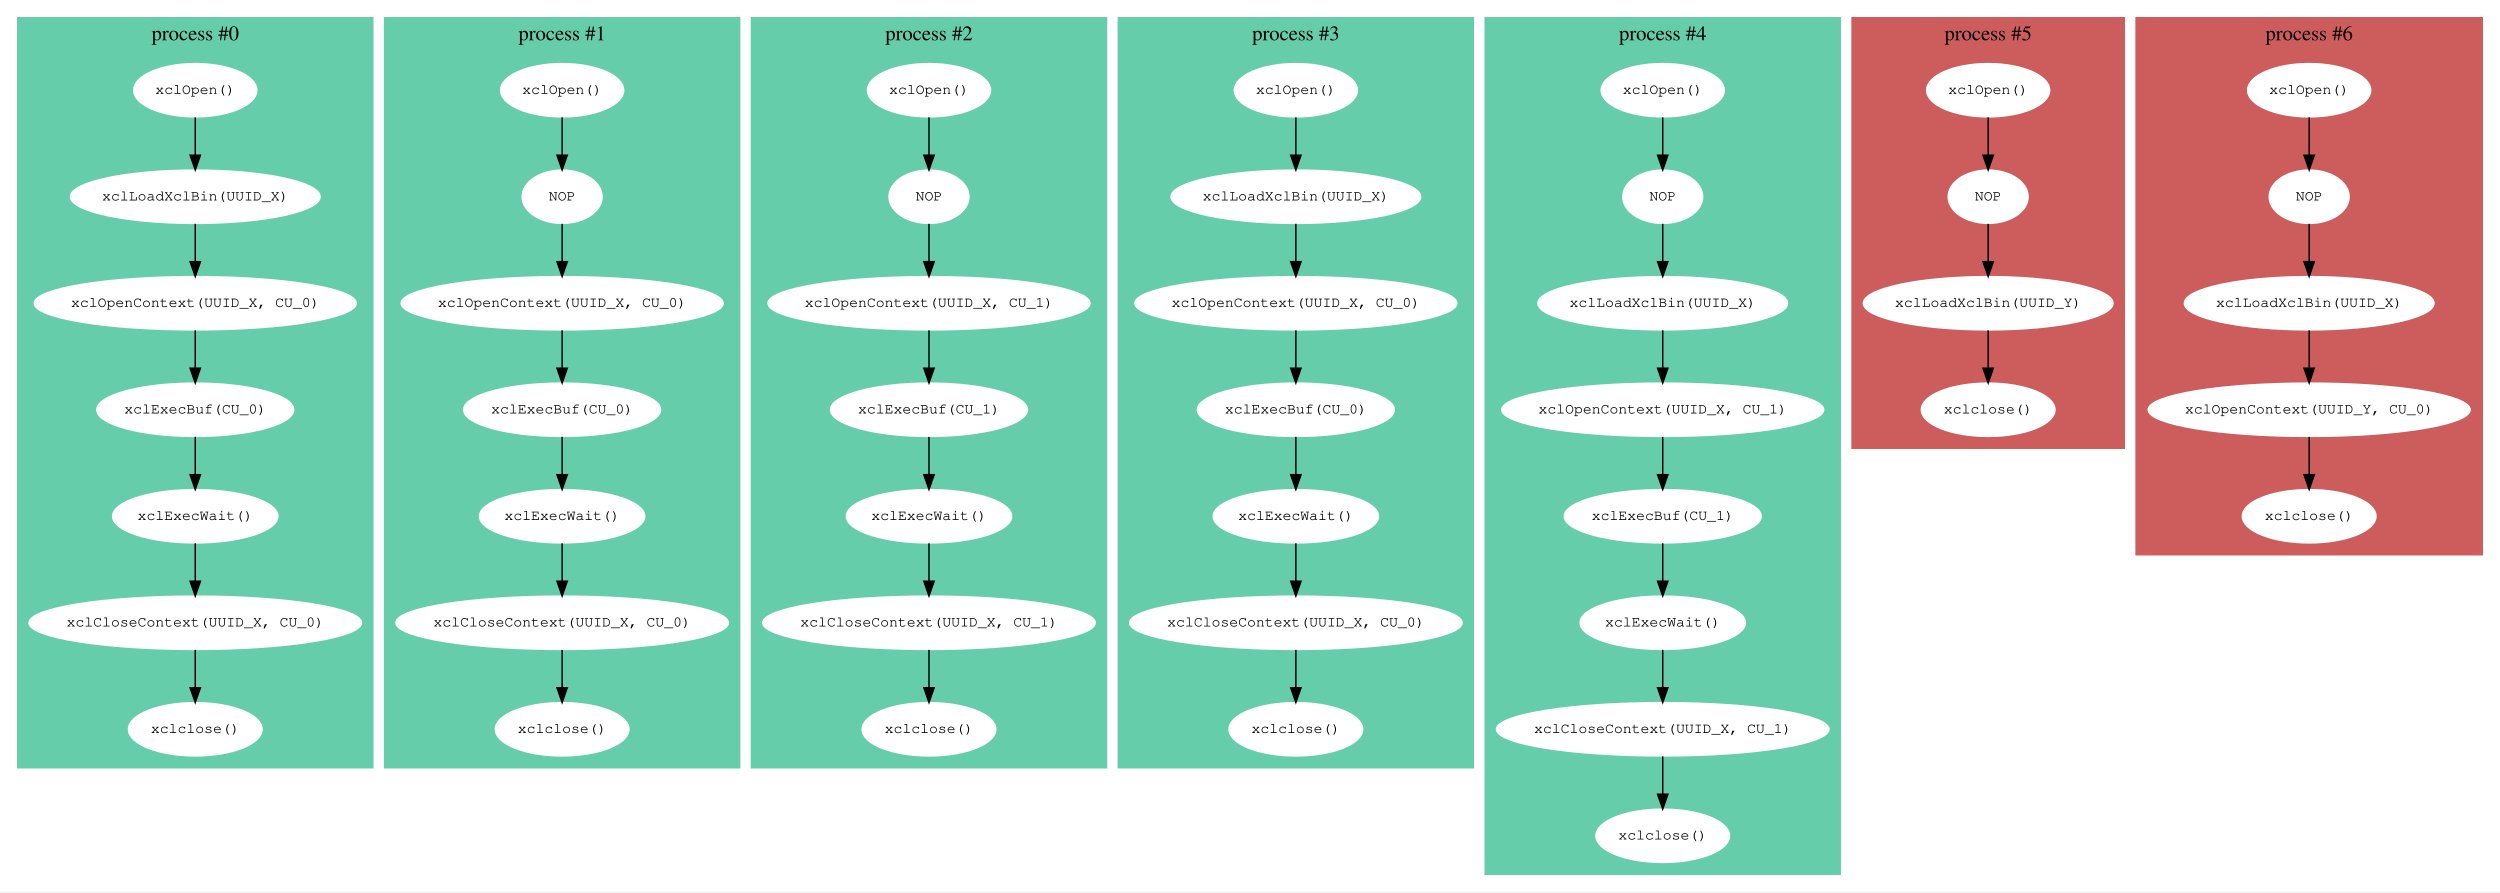
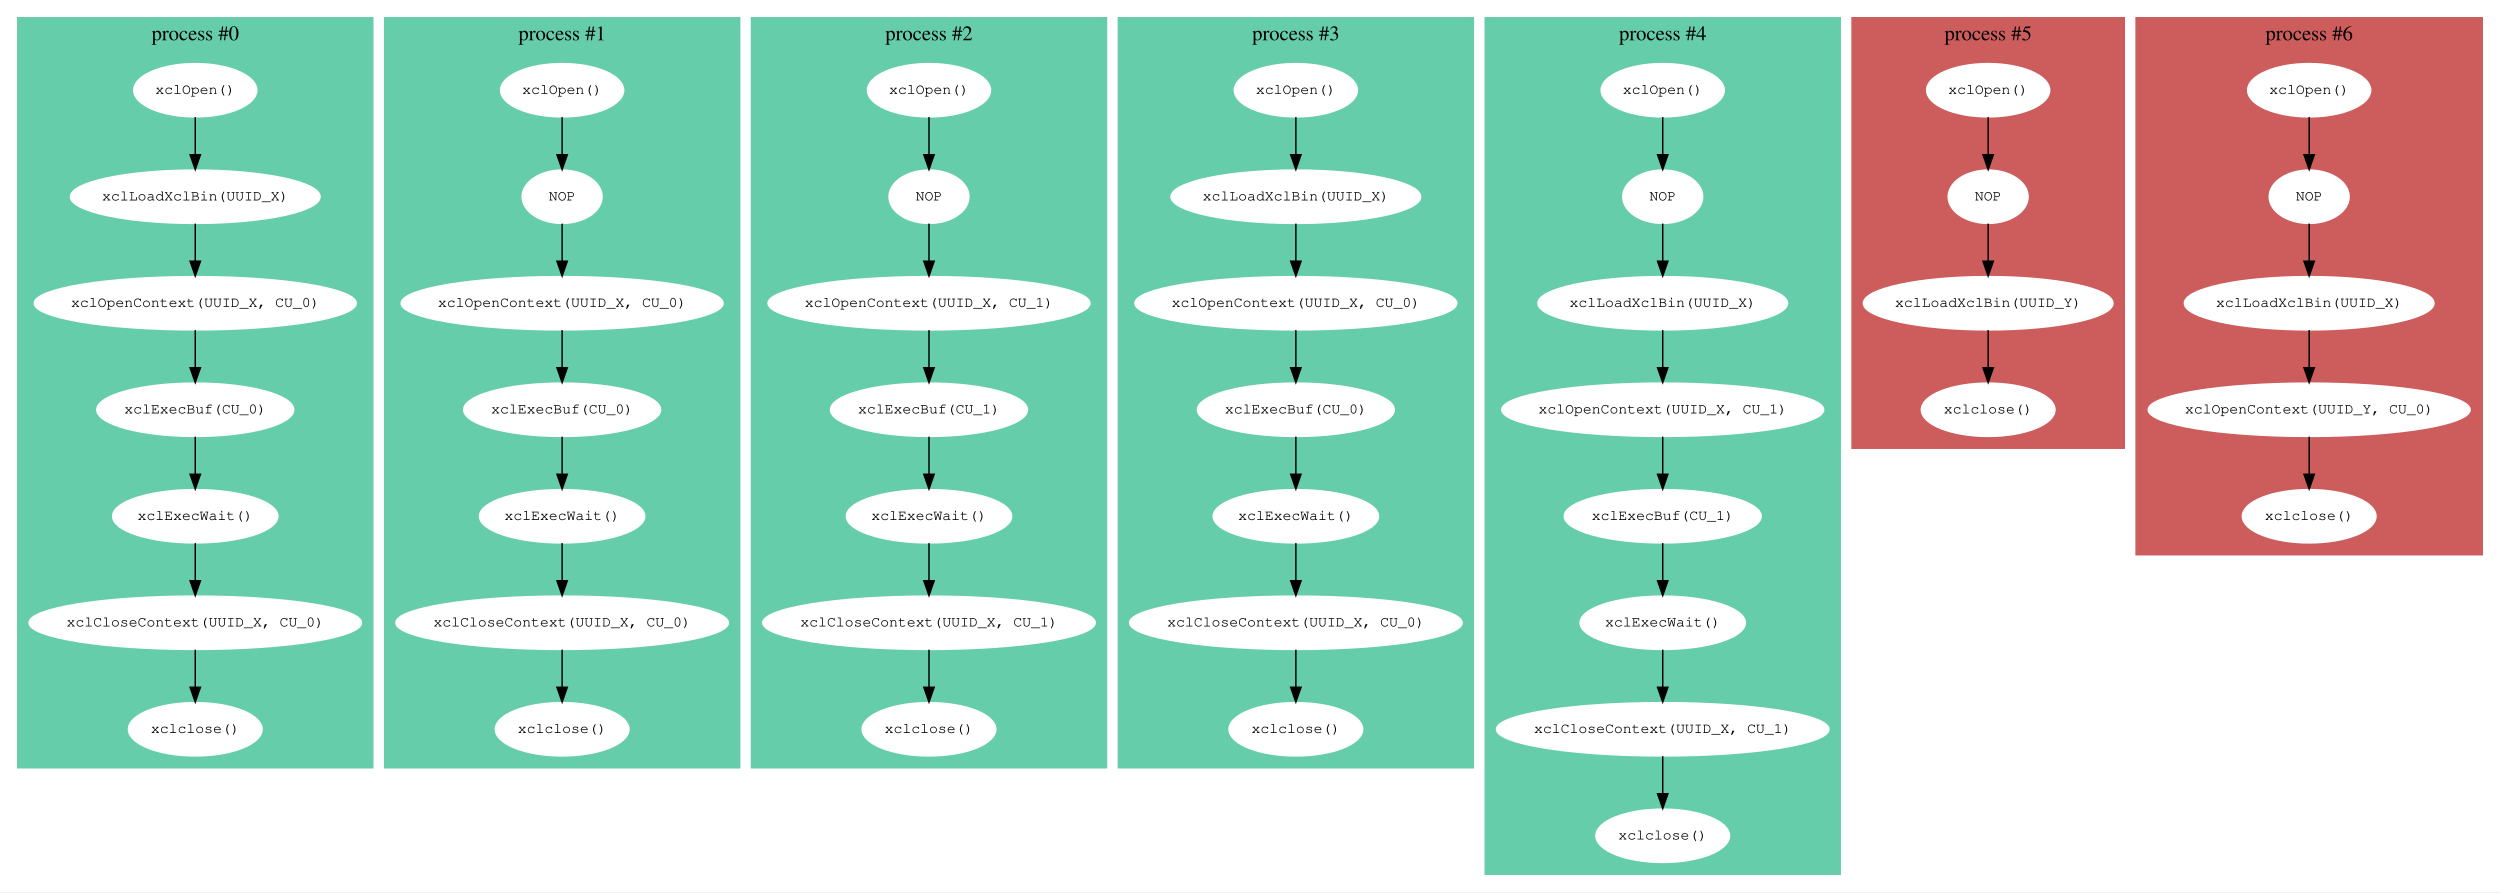
<svg xmlns="http://www.w3.org/2000/svg" width="1690pt" height="603pt" viewBox="0.00 0.00 1690.00 603.00">
  <g id="graph0" class="graph" transform="scale(1 1) rotate(0) translate(4 599)">
-     <polygon fill="white" stroke="transparent" points="-4,4 -4,-599 1686,-599 1686,4 -4,4" />
+     <polygon fill="#ffffff" stroke="transparent" points="-4,4 -4,-599 1686,-599 1686,4 -4,4" />
    <g id="clust1" class="cluster">
      <polygon fill="#66cdaa" stroke="#66cdaa" points="8,-80 8,-587 248,-587 248,-80 8,-80" />
-       <text text-anchor="middle" x="128" y="-571.8" font-family="Times,serif" font-size="14.00">process #0</text>
+       <text text-anchor="middle" x="128" y="-571.8" font-family="Times,serif" font-size="14.00" fill="#000000">process #0</text>
    </g>
    <g id="clust2" class="cluster">
      <polygon fill="#66cdaa" stroke="#66cdaa" points="256,-80 256,-587 496,-587 496,-80 256,-80" />
-       <text text-anchor="middle" x="376" y="-571.8" font-family="Times,serif" font-size="14.00">process #1</text>
+       <text text-anchor="middle" x="376" y="-571.8" font-family="Times,serif" font-size="14.00" fill="#000000">process #1</text>
    </g>
    <g id="clust3" class="cluster">
      <polygon fill="#66cdaa" stroke="#66cdaa" points="504,-80 504,-587 744,-587 744,-80 504,-80" />
-       <text text-anchor="middle" x="624" y="-571.8" font-family="Times,serif" font-size="14.00">process #2</text>
+       <text text-anchor="middle" x="624" y="-571.8" font-family="Times,serif" font-size="14.00" fill="#000000">process #2</text>
    </g>
    <g id="clust4" class="cluster">
      <polygon fill="#66cdaa" stroke="#66cdaa" points="752,-80 752,-587 992,-587 992,-80 752,-80" />
-       <text text-anchor="middle" x="872" y="-571.8" font-family="Times,serif" font-size="14.00">process #3</text>
+       <text text-anchor="middle" x="872" y="-571.8" font-family="Times,serif" font-size="14.00" fill="#000000">process #3</text>
    </g>
    <g id="clust5" class="cluster">
      <polygon fill="#66cdaa" stroke="#66cdaa" points="1000,-8 1000,-587 1240,-587 1240,-8 1000,-8" />
-       <text text-anchor="middle" x="1120" y="-571.8" font-family="Times,serif" font-size="14.00">process #4</text>
+       <text text-anchor="middle" x="1120" y="-571.8" font-family="Times,serif" font-size="14.00" fill="#000000">process #4</text>
    </g>
    <g id="clust6" class="cluster">
-       <polygon fill="indianred" stroke="indianred" points="1248,-296 1248,-587 1432,-587 1432,-296 1248,-296" />
-       <text text-anchor="middle" x="1340" y="-571.8" font-family="Times,serif" font-size="14.00">process #5</text>
+       <polygon fill="#cd5c5c" stroke="#cd5c5c" points="1248,-296 1248,-587 1432,-587 1432,-296 1248,-296" />
+       <text text-anchor="middle" x="1340" y="-571.8" font-family="Times,serif" font-size="14.00" fill="#000000">process #5</text>
    </g>
    <g id="clust7" class="cluster">
-       <polygon fill="indianred" stroke="indianred" points="1440,-224 1440,-587 1674,-587 1674,-224 1440,-224" />
-       <text text-anchor="middle" x="1557" y="-571.8" font-family="Times,serif" font-size="14.00">process #6</text>
+       <polygon fill="#cd5c5c" stroke="#cd5c5c" points="1440,-224 1440,-587 1674,-587 1674,-224 1440,-224" />
+       <text text-anchor="middle" x="1557" y="-571.8" font-family="Times,serif" font-size="14.00" fill="#000000">process #6</text>
    </g>
    <g id="node1" class="node">
-       <ellipse fill="white" stroke="white" cx="128" cy="-538" rx="41.59" ry="18" />
-       <text text-anchor="middle" x="128" y="-535.5" font-family="Courier,monospace" font-size="10.00">xclOpen()</text>
+       <ellipse fill="#ffffff" stroke="#ffffff" cx="128" cy="-538" rx="41.591" ry="18" />
+       <text text-anchor="middle" x="128" y="-535.5" font-family="Courier,monospace" font-size="10.00" fill="#000000">xclOpen()</text>
    </g>
    <g id="node2" class="node">
-       <ellipse fill="white" stroke="white" cx="128" cy="-466" rx="84.36" ry="18" />
-       <text text-anchor="middle" x="128" y="-463.5" font-family="Courier,monospace" font-size="10.00">xclLoadXclBin(UUID_X)</text>
+       <ellipse fill="#ffffff" stroke="#ffffff" cx="128" cy="-466" rx="84.358" ry="18" />
+       <text text-anchor="middle" x="128" y="-463.5" font-family="Courier,monospace" font-size="10.00" fill="#000000">xclLoadXclBin(UUID_X)</text>
    </g>
    <g id="edge1" class="edge">
-       <path fill="none" stroke="black" d="M128,-519.7C128,-511.98 128,-502.71 128,-494.11" />
-       <polygon fill="black" stroke="black" points="131.5,-494.1 128,-484.1 124.5,-494.1 131.5,-494.1" />
+       <path fill="none" stroke="#000000" d="M128,-519.831C128,-512.131 128,-502.974 128,-494.417" />
+       <polygon fill="#000000" stroke="#000000" points="131.5,-494.413 128,-484.413 124.5,-494.413 131.5,-494.413" />
    </g>
    <g id="node3" class="node">
-       <ellipse fill="white" stroke="white" cx="128" cy="-394" rx="108.81" ry="18" />
-       <text text-anchor="middle" x="128" y="-391.5" font-family="Courier,monospace" font-size="10.00">xclOpenContext(UUID_X, CU_0)</text>
+       <ellipse fill="#ffffff" stroke="#ffffff" cx="128" cy="-394" rx="108.805" ry="18" />
+       <text text-anchor="middle" x="128" y="-391.5" font-family="Courier,monospace" font-size="10.00" fill="#000000">xclOpenContext(UUID_X, CU_0)</text>
    </g>
    <g id="edge2" class="edge">
-       <path fill="none" stroke="black" d="M128,-447.7C128,-439.98 128,-430.71 128,-422.11" />
-       <polygon fill="black" stroke="black" points="131.5,-422.1 128,-412.1 124.5,-422.1 131.5,-422.1" />
+       <path fill="none" stroke="#000000" d="M128,-447.831C128,-440.131 128,-430.974 128,-422.417" />
+       <polygon fill="#000000" stroke="#000000" points="131.5,-422.413 128,-412.413 124.5,-422.413 131.5,-422.413" />
    </g>
    <g id="node4" class="node">
-       <ellipse fill="white" stroke="white" cx="128" cy="-322" rx="66.54" ry="18" />
-       <text text-anchor="middle" x="128" y="-319.5" font-family="Courier,monospace" font-size="10.00">xclExecBuf(CU_0)</text>
+       <ellipse fill="#ffffff" stroke="#ffffff" cx="128" cy="-322" rx="66.538" ry="18" />
+       <text text-anchor="middle" x="128" y="-319.5" font-family="Courier,monospace" font-size="10.00" fill="#000000">xclExecBuf(CU_0)</text>
    </g>
    <g id="edge3" class="edge">
-       <path fill="none" stroke="black" d="M128,-375.7C128,-367.98 128,-358.71 128,-350.11" />
-       <polygon fill="black" stroke="black" points="131.5,-350.1 128,-340.1 124.5,-350.1 131.5,-350.1" />
+       <path fill="none" stroke="#000000" d="M128,-375.831C128,-368.131 128,-358.974 128,-350.417" />
+       <polygon fill="#000000" stroke="#000000" points="131.5,-350.413 128,-340.413 124.5,-350.413 131.5,-350.413" />
    </g>
    <g id="node5" class="node">
-       <ellipse fill="white" stroke="white" cx="128" cy="-250" rx="55.85" ry="18" />
-       <text text-anchor="middle" x="128" y="-247.5" font-family="Courier,monospace" font-size="10.00">xclExecWait()</text>
+       <ellipse fill="#ffffff" stroke="#ffffff" cx="128" cy="-250" rx="55.846" ry="18" />
+       <text text-anchor="middle" x="128" y="-247.5" font-family="Courier,monospace" font-size="10.00" fill="#000000">xclExecWait()</text>
    </g>
    <g id="edge4" class="edge">
-       <path fill="none" stroke="black" d="M128,-303.7C128,-295.98 128,-286.71 128,-278.11" />
-       <polygon fill="black" stroke="black" points="131.5,-278.1 128,-268.1 124.5,-278.1 131.5,-278.1" />
+       <path fill="none" stroke="#000000" d="M128,-303.831C128,-296.131 128,-286.974 128,-278.417" />
+       <polygon fill="#000000" stroke="#000000" points="131.5,-278.413 128,-268.413 124.5,-278.413 131.5,-278.413" />
    </g>
    <g id="node6" class="node">
-       <ellipse fill="white" stroke="white" cx="128" cy="-178" rx="112.37" ry="18" />
-       <text text-anchor="middle" x="128" y="-175.5" font-family="Courier,monospace" font-size="10.00">xclCloseContext(UUID_X, CU_0)</text>
+       <ellipse fill="#ffffff" stroke="#ffffff" cx="128" cy="-178" rx="112.369" ry="18" />
+       <text text-anchor="middle" x="128" y="-175.5" font-family="Courier,monospace" font-size="10.00" fill="#000000">xclCloseContext(UUID_X, CU_0)</text>
    </g>
    <g id="edge5" class="edge">
-       <path fill="none" stroke="black" d="M128,-231.7C128,-223.98 128,-214.71 128,-206.11" />
-       <polygon fill="black" stroke="black" points="131.5,-206.1 128,-196.1 124.5,-206.1 131.5,-206.1" />
+       <path fill="none" stroke="#000000" d="M128,-231.831C128,-224.131 128,-214.974 128,-206.417" />
+       <polygon fill="#000000" stroke="#000000" points="131.5,-206.413 128,-196.413 124.5,-206.413 131.5,-206.413" />
    </g>
    <g id="node7" class="node">
-       <ellipse fill="white" stroke="white" cx="128" cy="-106" rx="45.15" ry="18" />
-       <text text-anchor="middle" x="128" y="-103.5" font-family="Courier,monospace" font-size="10.00">xclclose()</text>
+       <ellipse fill="#ffffff" stroke="#ffffff" cx="128" cy="-106" rx="45.155" ry="18" />
+       <text text-anchor="middle" x="128" y="-103.5" font-family="Courier,monospace" font-size="10.00" fill="#000000">xclclose()</text>
    </g>
    <g id="edge6" class="edge">
-       <path fill="none" stroke="black" d="M128,-159.7C128,-151.98 128,-142.71 128,-134.11" />
-       <polygon fill="black" stroke="black" points="131.5,-134.1 128,-124.1 124.5,-134.1 131.5,-134.1" />
+       <path fill="none" stroke="#000000" d="M128,-159.831C128,-152.131 128,-142.974 128,-134.417" />
+       <polygon fill="#000000" stroke="#000000" points="131.5,-134.413 128,-124.413 124.5,-134.413 131.5,-134.413" />
    </g>
    <g id="node8" class="node">
-       <ellipse fill="white" stroke="white" cx="376" cy="-538" rx="41.59" ry="18" />
-       <text text-anchor="middle" x="376" y="-535.5" font-family="Courier,monospace" font-size="10.00">xclOpen()</text>
+       <ellipse fill="#ffffff" stroke="#ffffff" cx="376" cy="-538" rx="41.591" ry="18" />
+       <text text-anchor="middle" x="376" y="-535.5" font-family="Courier,monospace" font-size="10.00" fill="#000000">xclOpen()</text>
    </g>
    <g id="node14" class="node">
-       <ellipse fill="white" stroke="white" cx="376" cy="-466" rx="27" ry="18" />
-       <text text-anchor="middle" x="376" y="-463.5" font-family="Courier,monospace" font-size="10.00">NOP</text>
+       <ellipse fill="#ffffff" stroke="#ffffff" cx="376" cy="-466" rx="27" ry="18" />
+       <text text-anchor="middle" x="376" y="-463.5" font-family="Courier,monospace" font-size="10.00" fill="#000000">NOP</text>
    </g>
    <g id="edge7" class="edge">
-       <path fill="none" stroke="black" d="M376,-519.7C376,-511.98 376,-502.71 376,-494.11" />
-       <polygon fill="black" stroke="black" points="379.5,-494.1 376,-484.1 372.5,-494.1 379.5,-494.1" />
+       <path fill="none" stroke="#000000" d="M376,-519.831C376,-512.131 376,-502.974 376,-494.417" />
+       <polygon fill="#000000" stroke="#000000" points="379.5,-494.413 376,-484.413 372.5,-494.413 379.5,-494.413" />
    </g>
    <g id="node9" class="node">
-       <ellipse fill="white" stroke="white" cx="376" cy="-394" rx="108.81" ry="18" />
-       <text text-anchor="middle" x="376" y="-391.5" font-family="Courier,monospace" font-size="10.00">xclOpenContext(UUID_X, CU_0)</text>
+       <ellipse fill="#ffffff" stroke="#ffffff" cx="376" cy="-394" rx="108.805" ry="18" />
+       <text text-anchor="middle" x="376" y="-391.5" font-family="Courier,monospace" font-size="10.00" fill="#000000">xclOpenContext(UUID_X, CU_0)</text>
    </g>
    <g id="node10" class="node">
-       <ellipse fill="white" stroke="white" cx="376" cy="-322" rx="66.54" ry="18" />
-       <text text-anchor="middle" x="376" y="-319.5" font-family="Courier,monospace" font-size="10.00">xclExecBuf(CU_0)</text>
+       <ellipse fill="#ffffff" stroke="#ffffff" cx="376" cy="-322" rx="66.538" ry="18" />
+       <text text-anchor="middle" x="376" y="-319.5" font-family="Courier,monospace" font-size="10.00" fill="#000000">xclExecBuf(CU_0)</text>
    </g>
    <g id="edge9" class="edge">
-       <path fill="none" stroke="black" d="M376,-375.7C376,-367.98 376,-358.71 376,-350.11" />
-       <polygon fill="black" stroke="black" points="379.5,-350.1 376,-340.1 372.5,-350.1 379.5,-350.1" />
+       <path fill="none" stroke="#000000" d="M376,-375.831C376,-368.131 376,-358.974 376,-350.417" />
+       <polygon fill="#000000" stroke="#000000" points="379.5,-350.413 376,-340.413 372.5,-350.413 379.5,-350.413" />
    </g>
    <g id="node11" class="node">
-       <ellipse fill="white" stroke="white" cx="376" cy="-250" rx="55.85" ry="18" />
-       <text text-anchor="middle" x="376" y="-247.5" font-family="Courier,monospace" font-size="10.00">xclExecWait()</text>
+       <ellipse fill="#ffffff" stroke="#ffffff" cx="376" cy="-250" rx="55.846" ry="18" />
+       <text text-anchor="middle" x="376" y="-247.5" font-family="Courier,monospace" font-size="10.00" fill="#000000">xclExecWait()</text>
    </g>
    <g id="edge10" class="edge">
-       <path fill="none" stroke="black" d="M376,-303.7C376,-295.98 376,-286.71 376,-278.11" />
-       <polygon fill="black" stroke="black" points="379.5,-278.1 376,-268.1 372.5,-278.1 379.5,-278.1" />
+       <path fill="none" stroke="#000000" d="M376,-303.831C376,-296.131 376,-286.974 376,-278.417" />
+       <polygon fill="#000000" stroke="#000000" points="379.5,-278.413 376,-268.413 372.5,-278.413 379.5,-278.413" />
    </g>
    <g id="node12" class="node">
-       <ellipse fill="white" stroke="white" cx="376" cy="-178" rx="112.37" ry="18" />
-       <text text-anchor="middle" x="376" y="-175.5" font-family="Courier,monospace" font-size="10.00">xclCloseContext(UUID_X, CU_0)</text>
+       <ellipse fill="#ffffff" stroke="#ffffff" cx="376" cy="-178" rx="112.369" ry="18" />
+       <text text-anchor="middle" x="376" y="-175.5" font-family="Courier,monospace" font-size="10.00" fill="#000000">xclCloseContext(UUID_X, CU_0)</text>
    </g>
    <g id="edge11" class="edge">
-       <path fill="none" stroke="black" d="M376,-231.7C376,-223.98 376,-214.71 376,-206.11" />
-       <polygon fill="black" stroke="black" points="379.5,-206.1 376,-196.1 372.5,-206.1 379.5,-206.1" />
+       <path fill="none" stroke="#000000" d="M376,-231.831C376,-224.131 376,-214.974 376,-206.417" />
+       <polygon fill="#000000" stroke="#000000" points="379.5,-206.413 376,-196.413 372.5,-206.413 379.5,-206.413" />
    </g>
    <g id="node13" class="node">
-       <ellipse fill="white" stroke="white" cx="376" cy="-106" rx="45.15" ry="18" />
-       <text text-anchor="middle" x="376" y="-103.5" font-family="Courier,monospace" font-size="10.00">xclclose()</text>
+       <ellipse fill="#ffffff" stroke="#ffffff" cx="376" cy="-106" rx="45.155" ry="18" />
+       <text text-anchor="middle" x="376" y="-103.5" font-family="Courier,monospace" font-size="10.00" fill="#000000">xclclose()</text>
    </g>
    <g id="edge12" class="edge">
-       <path fill="none" stroke="black" d="M376,-159.7C376,-151.98 376,-142.71 376,-134.11" />
-       <polygon fill="black" stroke="black" points="379.5,-134.1 376,-124.1 372.5,-134.1 379.5,-134.1" />
+       <path fill="none" stroke="#000000" d="M376,-159.831C376,-152.131 376,-142.974 376,-134.417" />
+       <polygon fill="#000000" stroke="#000000" points="379.5,-134.413 376,-124.413 372.5,-134.413 379.5,-134.413" />
    </g>
    <g id="edge8" class="edge">
-       <path fill="none" stroke="black" d="M376,-447.7C376,-439.98 376,-430.71 376,-422.11" />
-       <polygon fill="black" stroke="black" points="379.5,-422.1 376,-412.1 372.5,-422.1 379.5,-422.1" />
+       <path fill="none" stroke="#000000" d="M376,-447.831C376,-440.131 376,-430.974 376,-422.417" />
+       <polygon fill="#000000" stroke="#000000" points="379.5,-422.413 376,-412.413 372.5,-422.413 379.5,-422.413" />
    </g>
    <g id="node15" class="node">
-       <ellipse fill="white" stroke="white" cx="624" cy="-538" rx="41.59" ry="18" />
-       <text text-anchor="middle" x="624" y="-535.5" font-family="Courier,monospace" font-size="10.00">xclOpen()</text>
+       <ellipse fill="#ffffff" stroke="#ffffff" cx="624" cy="-538" rx="41.591" ry="18" />
+       <text text-anchor="middle" x="624" y="-535.5" font-family="Courier,monospace" font-size="10.00" fill="#000000">xclOpen()</text>
    </g>
    <g id="node21" class="node">
-       <ellipse fill="white" stroke="white" cx="624" cy="-466" rx="27" ry="18" />
-       <text text-anchor="middle" x="624" y="-463.5" font-family="Courier,monospace" font-size="10.00">NOP</text>
+       <ellipse fill="#ffffff" stroke="#ffffff" cx="624" cy="-466" rx="27" ry="18" />
+       <text text-anchor="middle" x="624" y="-463.5" font-family="Courier,monospace" font-size="10.00" fill="#000000">NOP</text>
    </g>
    <g id="edge13" class="edge">
-       <path fill="none" stroke="black" d="M624,-519.7C624,-511.98 624,-502.71 624,-494.11" />
-       <polygon fill="black" stroke="black" points="627.5,-494.1 624,-484.1 620.5,-494.1 627.5,-494.1" />
+       <path fill="none" stroke="#000000" d="M624,-519.831C624,-512.131 624,-502.974 624,-494.417" />
+       <polygon fill="#000000" stroke="#000000" points="627.5,-494.413 624,-484.413 620.5,-494.413 627.5,-494.413" />
    </g>
    <g id="node16" class="node">
-       <ellipse fill="white" stroke="white" cx="624" cy="-394" rx="108.81" ry="18" />
-       <text text-anchor="middle" x="624" y="-391.5" font-family="Courier,monospace" font-size="10.00">xclOpenContext(UUID_X, CU_1)</text>
+       <ellipse fill="#ffffff" stroke="#ffffff" cx="624" cy="-394" rx="108.805" ry="18" />
+       <text text-anchor="middle" x="624" y="-391.5" font-family="Courier,monospace" font-size="10.00" fill="#000000">xclOpenContext(UUID_X, CU_1)</text>
    </g>
    <g id="node17" class="node">
-       <ellipse fill="white" stroke="white" cx="624" cy="-322" rx="66.54" ry="18" />
-       <text text-anchor="middle" x="624" y="-319.5" font-family="Courier,monospace" font-size="10.00">xclExecBuf(CU_1)</text>
+       <ellipse fill="#ffffff" stroke="#ffffff" cx="624" cy="-322" rx="66.538" ry="18" />
+       <text text-anchor="middle" x="624" y="-319.5" font-family="Courier,monospace" font-size="10.00" fill="#000000">xclExecBuf(CU_1)</text>
    </g>
    <g id="edge15" class="edge">
-       <path fill="none" stroke="black" d="M624,-375.7C624,-367.98 624,-358.71 624,-350.11" />
-       <polygon fill="black" stroke="black" points="627.5,-350.1 624,-340.1 620.5,-350.1 627.5,-350.1" />
+       <path fill="none" stroke="#000000" d="M624,-375.831C624,-368.131 624,-358.974 624,-350.417" />
+       <polygon fill="#000000" stroke="#000000" points="627.5,-350.413 624,-340.413 620.5,-350.413 627.5,-350.413" />
    </g>
    <g id="node18" class="node">
-       <ellipse fill="white" stroke="white" cx="624" cy="-250" rx="55.85" ry="18" />
-       <text text-anchor="middle" x="624" y="-247.5" font-family="Courier,monospace" font-size="10.00">xclExecWait()</text>
+       <ellipse fill="#ffffff" stroke="#ffffff" cx="624" cy="-250" rx="55.846" ry="18" />
+       <text text-anchor="middle" x="624" y="-247.5" font-family="Courier,monospace" font-size="10.00" fill="#000000">xclExecWait()</text>
    </g>
    <g id="edge16" class="edge">
-       <path fill="none" stroke="black" d="M624,-303.7C624,-295.98 624,-286.71 624,-278.11" />
-       <polygon fill="black" stroke="black" points="627.5,-278.1 624,-268.1 620.5,-278.1 627.5,-278.1" />
+       <path fill="none" stroke="#000000" d="M624,-303.831C624,-296.131 624,-286.974 624,-278.417" />
+       <polygon fill="#000000" stroke="#000000" points="627.5,-278.413 624,-268.413 620.5,-278.413 627.5,-278.413" />
    </g>
    <g id="node19" class="node">
-       <ellipse fill="white" stroke="white" cx="624" cy="-178" rx="112.37" ry="18" />
-       <text text-anchor="middle" x="624" y="-175.5" font-family="Courier,monospace" font-size="10.00">xclCloseContext(UUID_X, CU_1)</text>
+       <ellipse fill="#ffffff" stroke="#ffffff" cx="624" cy="-178" rx="112.369" ry="18" />
+       <text text-anchor="middle" x="624" y="-175.5" font-family="Courier,monospace" font-size="10.00" fill="#000000">xclCloseContext(UUID_X, CU_1)</text>
    </g>
    <g id="edge17" class="edge">
-       <path fill="none" stroke="black" d="M624,-231.7C624,-223.98 624,-214.71 624,-206.11" />
-       <polygon fill="black" stroke="black" points="627.5,-206.1 624,-196.1 620.5,-206.1 627.5,-206.1" />
+       <path fill="none" stroke="#000000" d="M624,-231.831C624,-224.131 624,-214.974 624,-206.417" />
+       <polygon fill="#000000" stroke="#000000" points="627.5,-206.413 624,-196.413 620.5,-206.413 627.5,-206.413" />
    </g>
    <g id="node20" class="node">
-       <ellipse fill="white" stroke="white" cx="624" cy="-106" rx="45.15" ry="18" />
-       <text text-anchor="middle" x="624" y="-103.5" font-family="Courier,monospace" font-size="10.00">xclclose()</text>
+       <ellipse fill="#ffffff" stroke="#ffffff" cx="624" cy="-106" rx="45.155" ry="18" />
+       <text text-anchor="middle" x="624" y="-103.5" font-family="Courier,monospace" font-size="10.00" fill="#000000">xclclose()</text>
    </g>
    <g id="edge18" class="edge">
-       <path fill="none" stroke="black" d="M624,-159.7C624,-151.98 624,-142.71 624,-134.11" />
-       <polygon fill="black" stroke="black" points="627.5,-134.1 624,-124.1 620.5,-134.1 627.5,-134.1" />
+       <path fill="none" stroke="#000000" d="M624,-159.831C624,-152.131 624,-142.974 624,-134.417" />
+       <polygon fill="#000000" stroke="#000000" points="627.5,-134.413 624,-124.413 620.5,-134.413 627.5,-134.413" />
    </g>
    <g id="edge14" class="edge">
-       <path fill="none" stroke="black" d="M624,-447.7C624,-439.98 624,-430.71 624,-422.11" />
-       <polygon fill="black" stroke="black" points="627.5,-422.1 624,-412.1 620.5,-422.1 627.5,-422.1" />
+       <path fill="none" stroke="#000000" d="M624,-447.831C624,-440.131 624,-430.974 624,-422.417" />
+       <polygon fill="#000000" stroke="#000000" points="627.5,-422.413 624,-412.413 620.5,-422.413 627.5,-422.413" />
    </g>
    <g id="node22" class="node">
-       <ellipse fill="white" stroke="white" cx="872" cy="-538" rx="41.59" ry="18" />
-       <text text-anchor="middle" x="872" y="-535.5" font-family="Courier,monospace" font-size="10.00">xclOpen()</text>
+       <ellipse fill="#ffffff" stroke="#ffffff" cx="872" cy="-538" rx="41.591" ry="18" />
+       <text text-anchor="middle" x="872" y="-535.5" font-family="Courier,monospace" font-size="10.00" fill="#000000">xclOpen()</text>
    </g>
    <g id="node23" class="node">
-       <ellipse fill="white" stroke="white" cx="872" cy="-466" rx="84.36" ry="18" />
-       <text text-anchor="middle" x="872" y="-463.5" font-family="Courier,monospace" font-size="10.00">xclLoadXclBin(UUID_X)</text>
+       <ellipse fill="#ffffff" stroke="#ffffff" cx="872" cy="-466" rx="84.358" ry="18" />
+       <text text-anchor="middle" x="872" y="-463.5" font-family="Courier,monospace" font-size="10.00" fill="#000000">xclLoadXclBin(UUID_X)</text>
    </g>
    <g id="edge19" class="edge">
-       <path fill="none" stroke="black" d="M872,-519.7C872,-511.98 872,-502.71 872,-494.11" />
-       <polygon fill="black" stroke="black" points="875.5,-494.1 872,-484.1 868.5,-494.1 875.5,-494.1" />
+       <path fill="none" stroke="#000000" d="M872,-519.831C872,-512.131 872,-502.974 872,-494.417" />
+       <polygon fill="#000000" stroke="#000000" points="875.5,-494.413 872,-484.413 868.5,-494.413 875.5,-494.413" />
    </g>
    <g id="node24" class="node">
-       <ellipse fill="white" stroke="white" cx="872" cy="-394" rx="108.81" ry="18" />
-       <text text-anchor="middle" x="872" y="-391.5" font-family="Courier,monospace" font-size="10.00">xclOpenContext(UUID_X, CU_0)</text>
+       <ellipse fill="#ffffff" stroke="#ffffff" cx="872" cy="-394" rx="108.805" ry="18" />
+       <text text-anchor="middle" x="872" y="-391.5" font-family="Courier,monospace" font-size="10.00" fill="#000000">xclOpenContext(UUID_X, CU_0)</text>
    </g>
    <g id="edge20" class="edge">
-       <path fill="none" stroke="black" d="M872,-447.7C872,-439.98 872,-430.71 872,-422.11" />
-       <polygon fill="black" stroke="black" points="875.5,-422.1 872,-412.1 868.5,-422.1 875.5,-422.1" />
+       <path fill="none" stroke="#000000" d="M872,-447.831C872,-440.131 872,-430.974 872,-422.417" />
+       <polygon fill="#000000" stroke="#000000" points="875.5,-422.413 872,-412.413 868.5,-422.413 875.5,-422.413" />
    </g>
    <g id="node25" class="node">
-       <ellipse fill="white" stroke="white" cx="872" cy="-322" rx="66.54" ry="18" />
-       <text text-anchor="middle" x="872" y="-319.5" font-family="Courier,monospace" font-size="10.00">xclExecBuf(CU_0)</text>
+       <ellipse fill="#ffffff" stroke="#ffffff" cx="872" cy="-322" rx="66.538" ry="18" />
+       <text text-anchor="middle" x="872" y="-319.5" font-family="Courier,monospace" font-size="10.00" fill="#000000">xclExecBuf(CU_0)</text>
    </g>
    <g id="edge21" class="edge">
-       <path fill="none" stroke="black" d="M872,-375.7C872,-367.98 872,-358.71 872,-350.11" />
-       <polygon fill="black" stroke="black" points="875.5,-350.1 872,-340.1 868.5,-350.1 875.5,-350.1" />
+       <path fill="none" stroke="#000000" d="M872,-375.831C872,-368.131 872,-358.974 872,-350.417" />
+       <polygon fill="#000000" stroke="#000000" points="875.5,-350.413 872,-340.413 868.5,-350.413 875.5,-350.413" />
    </g>
    <g id="node26" class="node">
-       <ellipse fill="white" stroke="white" cx="872" cy="-250" rx="55.85" ry="18" />
-       <text text-anchor="middle" x="872" y="-247.5" font-family="Courier,monospace" font-size="10.00">xclExecWait()</text>
+       <ellipse fill="#ffffff" stroke="#ffffff" cx="872" cy="-250" rx="55.846" ry="18" />
+       <text text-anchor="middle" x="872" y="-247.5" font-family="Courier,monospace" font-size="10.00" fill="#000000">xclExecWait()</text>
    </g>
    <g id="edge22" class="edge">
-       <path fill="none" stroke="black" d="M872,-303.7C872,-295.98 872,-286.71 872,-278.11" />
-       <polygon fill="black" stroke="black" points="875.5,-278.1 872,-268.1 868.5,-278.1 875.5,-278.1" />
+       <path fill="none" stroke="#000000" d="M872,-303.831C872,-296.131 872,-286.974 872,-278.417" />
+       <polygon fill="#000000" stroke="#000000" points="875.5,-278.413 872,-268.413 868.5,-278.413 875.5,-278.413" />
    </g>
    <g id="node27" class="node">
-       <ellipse fill="white" stroke="white" cx="872" cy="-178" rx="112.37" ry="18" />
-       <text text-anchor="middle" x="872" y="-175.5" font-family="Courier,monospace" font-size="10.00">xclCloseContext(UUID_X, CU_0)</text>
+       <ellipse fill="#ffffff" stroke="#ffffff" cx="872" cy="-178" rx="112.369" ry="18" />
+       <text text-anchor="middle" x="872" y="-175.5" font-family="Courier,monospace" font-size="10.00" fill="#000000">xclCloseContext(UUID_X, CU_0)</text>
    </g>
    <g id="edge23" class="edge">
-       <path fill="none" stroke="black" d="M872,-231.7C872,-223.98 872,-214.71 872,-206.11" />
-       <polygon fill="black" stroke="black" points="875.5,-206.1 872,-196.1 868.5,-206.1 875.5,-206.1" />
+       <path fill="none" stroke="#000000" d="M872,-231.831C872,-224.131 872,-214.974 872,-206.417" />
+       <polygon fill="#000000" stroke="#000000" points="875.5,-206.413 872,-196.413 868.5,-206.413 875.5,-206.413" />
    </g>
    <g id="node28" class="node">
-       <ellipse fill="white" stroke="white" cx="872" cy="-106" rx="45.15" ry="18" />
-       <text text-anchor="middle" x="872" y="-103.5" font-family="Courier,monospace" font-size="10.00">xclclose()</text>
+       <ellipse fill="#ffffff" stroke="#ffffff" cx="872" cy="-106" rx="45.155" ry="18" />
+       <text text-anchor="middle" x="872" y="-103.5" font-family="Courier,monospace" font-size="10.00" fill="#000000">xclclose()</text>
    </g>
    <g id="edge24" class="edge">
-       <path fill="none" stroke="black" d="M872,-159.7C872,-151.98 872,-142.71 872,-134.11" />
-       <polygon fill="black" stroke="black" points="875.5,-134.1 872,-124.1 868.5,-134.1 875.5,-134.1" />
+       <path fill="none" stroke="#000000" d="M872,-159.831C872,-152.131 872,-142.974 872,-134.417" />
+       <polygon fill="#000000" stroke="#000000" points="875.5,-134.413 872,-124.413 868.5,-134.413 875.5,-134.413" />
    </g>
    <g id="node29" class="node">
-       <ellipse fill="white" stroke="white" cx="1120" cy="-538" rx="41.59" ry="18" />
-       <text text-anchor="middle" x="1120" y="-535.5" font-family="Courier,monospace" font-size="10.00">xclOpen()</text>
+       <ellipse fill="#ffffff" stroke="#ffffff" cx="1120" cy="-538" rx="41.591" ry="18" />
+       <text text-anchor="middle" x="1120" y="-535.5" font-family="Courier,monospace" font-size="10.00" fill="#000000">xclOpen()</text>
    </g>
    <g id="node36" class="node">
-       <ellipse fill="white" stroke="white" cx="1120" cy="-466" rx="27" ry="18" />
-       <text text-anchor="middle" x="1120" y="-463.5" font-family="Courier,monospace" font-size="10.00">NOP</text>
+       <ellipse fill="#ffffff" stroke="#ffffff" cx="1120" cy="-466" rx="27" ry="18" />
+       <text text-anchor="middle" x="1120" y="-463.5" font-family="Courier,monospace" font-size="10.00" fill="#000000">NOP</text>
    </g>
    <g id="edge25" class="edge">
-       <path fill="none" stroke="black" d="M1120,-519.7C1120,-511.98 1120,-502.71 1120,-494.11" />
-       <polygon fill="black" stroke="black" points="1123.5,-494.1 1120,-484.1 1116.5,-494.1 1123.5,-494.1" />
+       <path fill="none" stroke="#000000" d="M1120,-519.831C1120,-512.131 1120,-502.974 1120,-494.417" />
+       <polygon fill="#000000" stroke="#000000" points="1123.5,-494.413 1120,-484.413 1116.5,-494.413 1123.5,-494.413" />
    </g>
    <g id="node30" class="node">
-       <ellipse fill="white" stroke="white" cx="1120" cy="-394" rx="84.36" ry="18" />
-       <text text-anchor="middle" x="1120" y="-391.5" font-family="Courier,monospace" font-size="10.00">xclLoadXclBin(UUID_X)</text>
+       <ellipse fill="#ffffff" stroke="#ffffff" cx="1120" cy="-394" rx="84.358" ry="18" />
+       <text text-anchor="middle" x="1120" y="-391.5" font-family="Courier,monospace" font-size="10.00" fill="#000000">xclLoadXclBin(UUID_X)</text>
    </g>
    <g id="node31" class="node">
-       <ellipse fill="white" stroke="white" cx="1120" cy="-322" rx="108.81" ry="18" />
-       <text text-anchor="middle" x="1120" y="-319.5" font-family="Courier,monospace" font-size="10.00">xclOpenContext(UUID_X, CU_1)</text>
+       <ellipse fill="#ffffff" stroke="#ffffff" cx="1120" cy="-322" rx="108.805" ry="18" />
+       <text text-anchor="middle" x="1120" y="-319.5" font-family="Courier,monospace" font-size="10.00" fill="#000000">xclOpenContext(UUID_X, CU_1)</text>
    </g>
    <g id="edge27" class="edge">
-       <path fill="none" stroke="black" d="M1120,-375.7C1120,-367.98 1120,-358.71 1120,-350.11" />
-       <polygon fill="black" stroke="black" points="1123.5,-350.1 1120,-340.1 1116.5,-350.1 1123.5,-350.1" />
+       <path fill="none" stroke="#000000" d="M1120,-375.831C1120,-368.131 1120,-358.974 1120,-350.417" />
+       <polygon fill="#000000" stroke="#000000" points="1123.5,-350.413 1120,-340.413 1116.5,-350.413 1123.5,-350.413" />
    </g>
    <g id="node32" class="node">
-       <ellipse fill="white" stroke="white" cx="1120" cy="-250" rx="66.54" ry="18" />
-       <text text-anchor="middle" x="1120" y="-247.5" font-family="Courier,monospace" font-size="10.00">xclExecBuf(CU_1)</text>
+       <ellipse fill="#ffffff" stroke="#ffffff" cx="1120" cy="-250" rx="66.538" ry="18" />
+       <text text-anchor="middle" x="1120" y="-247.5" font-family="Courier,monospace" font-size="10.00" fill="#000000">xclExecBuf(CU_1)</text>
    </g>
    <g id="edge28" class="edge">
-       <path fill="none" stroke="black" d="M1120,-303.7C1120,-295.98 1120,-286.71 1120,-278.11" />
-       <polygon fill="black" stroke="black" points="1123.5,-278.1 1120,-268.1 1116.5,-278.1 1123.5,-278.1" />
+       <path fill="none" stroke="#000000" d="M1120,-303.831C1120,-296.131 1120,-286.974 1120,-278.417" />
+       <polygon fill="#000000" stroke="#000000" points="1123.5,-278.413 1120,-268.413 1116.5,-278.413 1123.5,-278.413" />
    </g>
    <g id="node33" class="node">
-       <ellipse fill="white" stroke="white" cx="1120" cy="-178" rx="55.85" ry="18" />
-       <text text-anchor="middle" x="1120" y="-175.5" font-family="Courier,monospace" font-size="10.00">xclExecWait()</text>
+       <ellipse fill="#ffffff" stroke="#ffffff" cx="1120" cy="-178" rx="55.846" ry="18" />
+       <text text-anchor="middle" x="1120" y="-175.5" font-family="Courier,monospace" font-size="10.00" fill="#000000">xclExecWait()</text>
    </g>
    <g id="edge29" class="edge">
-       <path fill="none" stroke="black" d="M1120,-231.7C1120,-223.98 1120,-214.71 1120,-206.11" />
-       <polygon fill="black" stroke="black" points="1123.5,-206.1 1120,-196.1 1116.5,-206.1 1123.5,-206.1" />
+       <path fill="none" stroke="#000000" d="M1120,-231.831C1120,-224.131 1120,-214.974 1120,-206.417" />
+       <polygon fill="#000000" stroke="#000000" points="1123.5,-206.413 1120,-196.413 1116.5,-206.413 1123.5,-206.413" />
    </g>
    <g id="node34" class="node">
-       <ellipse fill="white" stroke="white" cx="1120" cy="-106" rx="112.37" ry="18" />
-       <text text-anchor="middle" x="1120" y="-103.5" font-family="Courier,monospace" font-size="10.00">xclCloseContext(UUID_X, CU_1)</text>
+       <ellipse fill="#ffffff" stroke="#ffffff" cx="1120" cy="-106" rx="112.369" ry="18" />
+       <text text-anchor="middle" x="1120" y="-103.5" font-family="Courier,monospace" font-size="10.00" fill="#000000">xclCloseContext(UUID_X, CU_1)</text>
    </g>
    <g id="edge30" class="edge">
-       <path fill="none" stroke="black" d="M1120,-159.7C1120,-151.98 1120,-142.71 1120,-134.11" />
-       <polygon fill="black" stroke="black" points="1123.5,-134.1 1120,-124.1 1116.5,-134.1 1123.5,-134.1" />
+       <path fill="none" stroke="#000000" d="M1120,-159.831C1120,-152.131 1120,-142.974 1120,-134.417" />
+       <polygon fill="#000000" stroke="#000000" points="1123.5,-134.413 1120,-124.413 1116.5,-134.413 1123.5,-134.413" />
    </g>
    <g id="node35" class="node">
-       <ellipse fill="white" stroke="white" cx="1120" cy="-34" rx="45.15" ry="18" />
-       <text text-anchor="middle" x="1120" y="-31.5" font-family="Courier,monospace" font-size="10.00">xclclose()</text>
+       <ellipse fill="#ffffff" stroke="#ffffff" cx="1120" cy="-34" rx="45.155" ry="18" />
+       <text text-anchor="middle" x="1120" y="-31.5" font-family="Courier,monospace" font-size="10.00" fill="#000000">xclclose()</text>
    </g>
    <g id="edge31" class="edge">
-       <path fill="none" stroke="black" d="M1120,-87.7C1120,-79.98 1120,-70.71 1120,-62.11" />
-       <polygon fill="black" stroke="black" points="1123.5,-62.1 1120,-52.1 1116.5,-62.1 1123.5,-62.1" />
+       <path fill="none" stroke="#000000" d="M1120,-87.831C1120,-80.131 1120,-70.974 1120,-62.417" />
+       <polygon fill="#000000" stroke="#000000" points="1123.5,-62.413 1120,-52.413 1116.5,-62.413 1123.5,-62.413" />
    </g>
    <g id="edge26" class="edge">
-       <path fill="none" stroke="black" d="M1120,-447.7C1120,-439.98 1120,-430.71 1120,-422.11" />
-       <polygon fill="black" stroke="black" points="1123.5,-422.1 1120,-412.1 1116.5,-422.1 1123.5,-422.1" />
+       <path fill="none" stroke="#000000" d="M1120,-447.831C1120,-440.131 1120,-430.974 1120,-422.417" />
+       <polygon fill="#000000" stroke="#000000" points="1123.5,-422.413 1120,-412.413 1116.5,-422.413 1123.5,-422.413" />
    </g>
    <g id="node37" class="node">
-       <ellipse fill="white" stroke="white" cx="1340" cy="-538" rx="41.59" ry="18" />
-       <text text-anchor="middle" x="1340" y="-535.5" font-family="Courier,monospace" font-size="10.00">xclOpen()</text>
+       <ellipse fill="#ffffff" stroke="#ffffff" cx="1340" cy="-538" rx="41.591" ry="18" />
+       <text text-anchor="middle" x="1340" y="-535.5" font-family="Courier,monospace" font-size="10.00" fill="#000000">xclOpen()</text>
    </g>
    <g id="node39" class="node">
-       <ellipse fill="white" stroke="white" cx="1340" cy="-466" rx="27" ry="18" />
-       <text text-anchor="middle" x="1340" y="-463.5" font-family="Courier,monospace" font-size="10.00">NOP</text>
+       <ellipse fill="#ffffff" stroke="#ffffff" cx="1340" cy="-466" rx="27" ry="18" />
+       <text text-anchor="middle" x="1340" y="-463.5" font-family="Courier,monospace" font-size="10.00" fill="#000000">NOP</text>
    </g>
    <g id="edge32" class="edge">
-       <path fill="none" stroke="black" d="M1340,-519.7C1340,-511.98 1340,-502.71 1340,-494.11" />
-       <polygon fill="black" stroke="black" points="1343.5,-494.1 1340,-484.1 1336.5,-494.1 1343.5,-494.1" />
+       <path fill="none" stroke="#000000" d="M1340,-519.831C1340,-512.131 1340,-502.974 1340,-494.417" />
+       <polygon fill="#000000" stroke="#000000" points="1343.5,-494.413 1340,-484.413 1336.5,-494.413 1343.5,-494.413" />
    </g>
    <g id="node38" class="node">
-       <ellipse fill="white" stroke="white" cx="1340" cy="-394" rx="84.36" ry="18" />
-       <text text-anchor="middle" x="1340" y="-391.5" font-family="Courier,monospace" font-size="10.00">xclLoadXclBin(UUID_Y)</text>
+       <ellipse fill="#ffffff" stroke="#ffffff" cx="1340" cy="-394" rx="84.358" ry="18" />
+       <text text-anchor="middle" x="1340" y="-391.5" font-family="Courier,monospace" font-size="10.00" fill="#000000">xclLoadXclBin(UUID_Y)</text>
    </g>
    <g id="node40" class="node">
-       <ellipse fill="white" stroke="white" cx="1340" cy="-322" rx="45.15" ry="18" />
-       <text text-anchor="middle" x="1340" y="-319.5" font-family="Courier,monospace" font-size="10.00">xclclose()</text>
+       <ellipse fill="#ffffff" stroke="#ffffff" cx="1340" cy="-322" rx="45.155" ry="18" />
+       <text text-anchor="middle" x="1340" y="-319.5" font-family="Courier,monospace" font-size="10.00" fill="#000000">xclclose()</text>
    </g>
    <g id="edge34" class="edge">
-       <path fill="none" stroke="black" d="M1340,-375.7C1340,-367.98 1340,-358.71 1340,-350.11" />
-       <polygon fill="black" stroke="black" points="1343.5,-350.1 1340,-340.1 1336.5,-350.1 1343.5,-350.1" />
+       <path fill="none" stroke="#000000" d="M1340,-375.831C1340,-368.131 1340,-358.974 1340,-350.417" />
+       <polygon fill="#000000" stroke="#000000" points="1343.5,-350.413 1340,-340.413 1336.5,-350.413 1343.5,-350.413" />
    </g>
    <g id="edge33" class="edge">
-       <path fill="none" stroke="black" d="M1340,-447.7C1340,-439.98 1340,-430.71 1340,-422.11" />
-       <polygon fill="black" stroke="black" points="1343.5,-422.1 1340,-412.1 1336.5,-422.1 1343.5,-422.1" />
+       <path fill="none" stroke="#000000" d="M1340,-447.831C1340,-440.131 1340,-430.974 1340,-422.417" />
+       <polygon fill="#000000" stroke="#000000" points="1343.5,-422.413 1340,-412.413 1336.5,-422.413 1343.5,-422.413" />
    </g>
    <g id="node41" class="node">
-       <ellipse fill="white" stroke="white" cx="1557" cy="-538" rx="41.59" ry="18" />
-       <text text-anchor="middle" x="1557" y="-535.5" font-family="Courier,monospace" font-size="10.00">xclOpen()</text>
+       <ellipse fill="#ffffff" stroke="#ffffff" cx="1557" cy="-538" rx="41.591" ry="18" />
+       <text text-anchor="middle" x="1557" y="-535.5" font-family="Courier,monospace" font-size="10.00" fill="#000000">xclOpen()</text>
    </g>
    <g id="node44" class="node">
-       <ellipse fill="white" stroke="white" cx="1557" cy="-466" rx="27" ry="18" />
-       <text text-anchor="middle" x="1557" y="-463.5" font-family="Courier,monospace" font-size="10.00">NOP</text>
+       <ellipse fill="#ffffff" stroke="#ffffff" cx="1557" cy="-466" rx="27" ry="18" />
+       <text text-anchor="middle" x="1557" y="-463.5" font-family="Courier,monospace" font-size="10.00" fill="#000000">NOP</text>
    </g>
    <g id="edge35" class="edge">
-       <path fill="none" stroke="black" d="M1557,-519.7C1557,-511.98 1557,-502.71 1557,-494.11" />
-       <polygon fill="black" stroke="black" points="1560.5,-494.1 1557,-484.1 1553.5,-494.1 1560.5,-494.1" />
+       <path fill="none" stroke="#000000" d="M1557,-519.831C1557,-512.131 1557,-502.974 1557,-494.417" />
+       <polygon fill="#000000" stroke="#000000" points="1560.5,-494.413 1557,-484.413 1553.5,-494.413 1560.5,-494.413" />
    </g>
    <g id="node42" class="node">
-       <ellipse fill="white" stroke="white" cx="1557" cy="-394" rx="84.36" ry="18" />
-       <text text-anchor="middle" x="1557" y="-391.5" font-family="Courier,monospace" font-size="10.00">xclLoadXclBin(UUID_X)</text>
+       <ellipse fill="#ffffff" stroke="#ffffff" cx="1557" cy="-394" rx="84.358" ry="18" />
+       <text text-anchor="middle" x="1557" y="-391.5" font-family="Courier,monospace" font-size="10.00" fill="#000000">xclLoadXclBin(UUID_X)</text>
    </g>
    <g id="node43" class="node">
-       <ellipse fill="white" stroke="white" cx="1557" cy="-322" rx="108.81" ry="18" />
-       <text text-anchor="middle" x="1557" y="-319.5" font-family="Courier,monospace" font-size="10.00">xclOpenContext(UUID_Y, CU_0)</text>
+       <ellipse fill="#ffffff" stroke="#ffffff" cx="1557" cy="-322" rx="108.805" ry="18" />
+       <text text-anchor="middle" x="1557" y="-319.5" font-family="Courier,monospace" font-size="10.00" fill="#000000">xclOpenContext(UUID_Y, CU_0)</text>
    </g>
    <g id="edge37" class="edge">
-       <path fill="none" stroke="black" d="M1557,-375.7C1557,-367.98 1557,-358.71 1557,-350.11" />
-       <polygon fill="black" stroke="black" points="1560.5,-350.1 1557,-340.1 1553.5,-350.1 1560.5,-350.1" />
+       <path fill="none" stroke="#000000" d="M1557,-375.831C1557,-368.131 1557,-358.974 1557,-350.417" />
+       <polygon fill="#000000" stroke="#000000" points="1560.5,-350.413 1557,-340.413 1553.5,-350.413 1560.5,-350.413" />
    </g>
    <g id="node45" class="node">
-       <ellipse fill="white" stroke="white" cx="1557" cy="-250" rx="45.15" ry="18" />
-       <text text-anchor="middle" x="1557" y="-247.5" font-family="Courier,monospace" font-size="10.00">xclclose()</text>
+       <ellipse fill="#ffffff" stroke="#ffffff" cx="1557" cy="-250" rx="45.155" ry="18" />
+       <text text-anchor="middle" x="1557" y="-247.5" font-family="Courier,monospace" font-size="10.00" fill="#000000">xclclose()</text>
    </g>
    <g id="edge38" class="edge">
-       <path fill="none" stroke="black" d="M1557,-303.7C1557,-295.98 1557,-286.71 1557,-278.11" />
-       <polygon fill="black" stroke="black" points="1560.5,-278.1 1557,-268.1 1553.5,-278.1 1560.5,-278.1" />
+       <path fill="none" stroke="#000000" d="M1557,-303.831C1557,-296.131 1557,-286.974 1557,-278.417" />
+       <polygon fill="#000000" stroke="#000000" points="1560.5,-278.413 1557,-268.413 1553.5,-278.413 1560.5,-278.413" />
    </g>
    <g id="edge36" class="edge">
-       <path fill="none" stroke="black" d="M1557,-447.7C1557,-439.98 1557,-430.71 1557,-422.11" />
-       <polygon fill="black" stroke="black" points="1560.5,-422.1 1557,-412.1 1553.5,-422.1 1560.5,-422.1" />
+       <path fill="none" stroke="#000000" d="M1557,-447.831C1557,-440.131 1557,-430.974 1557,-422.417" />
+       <polygon fill="#000000" stroke="#000000" points="1560.5,-422.413 1557,-412.413 1553.5,-422.413 1560.5,-422.413" />
    </g>
  </g>
</svg>
